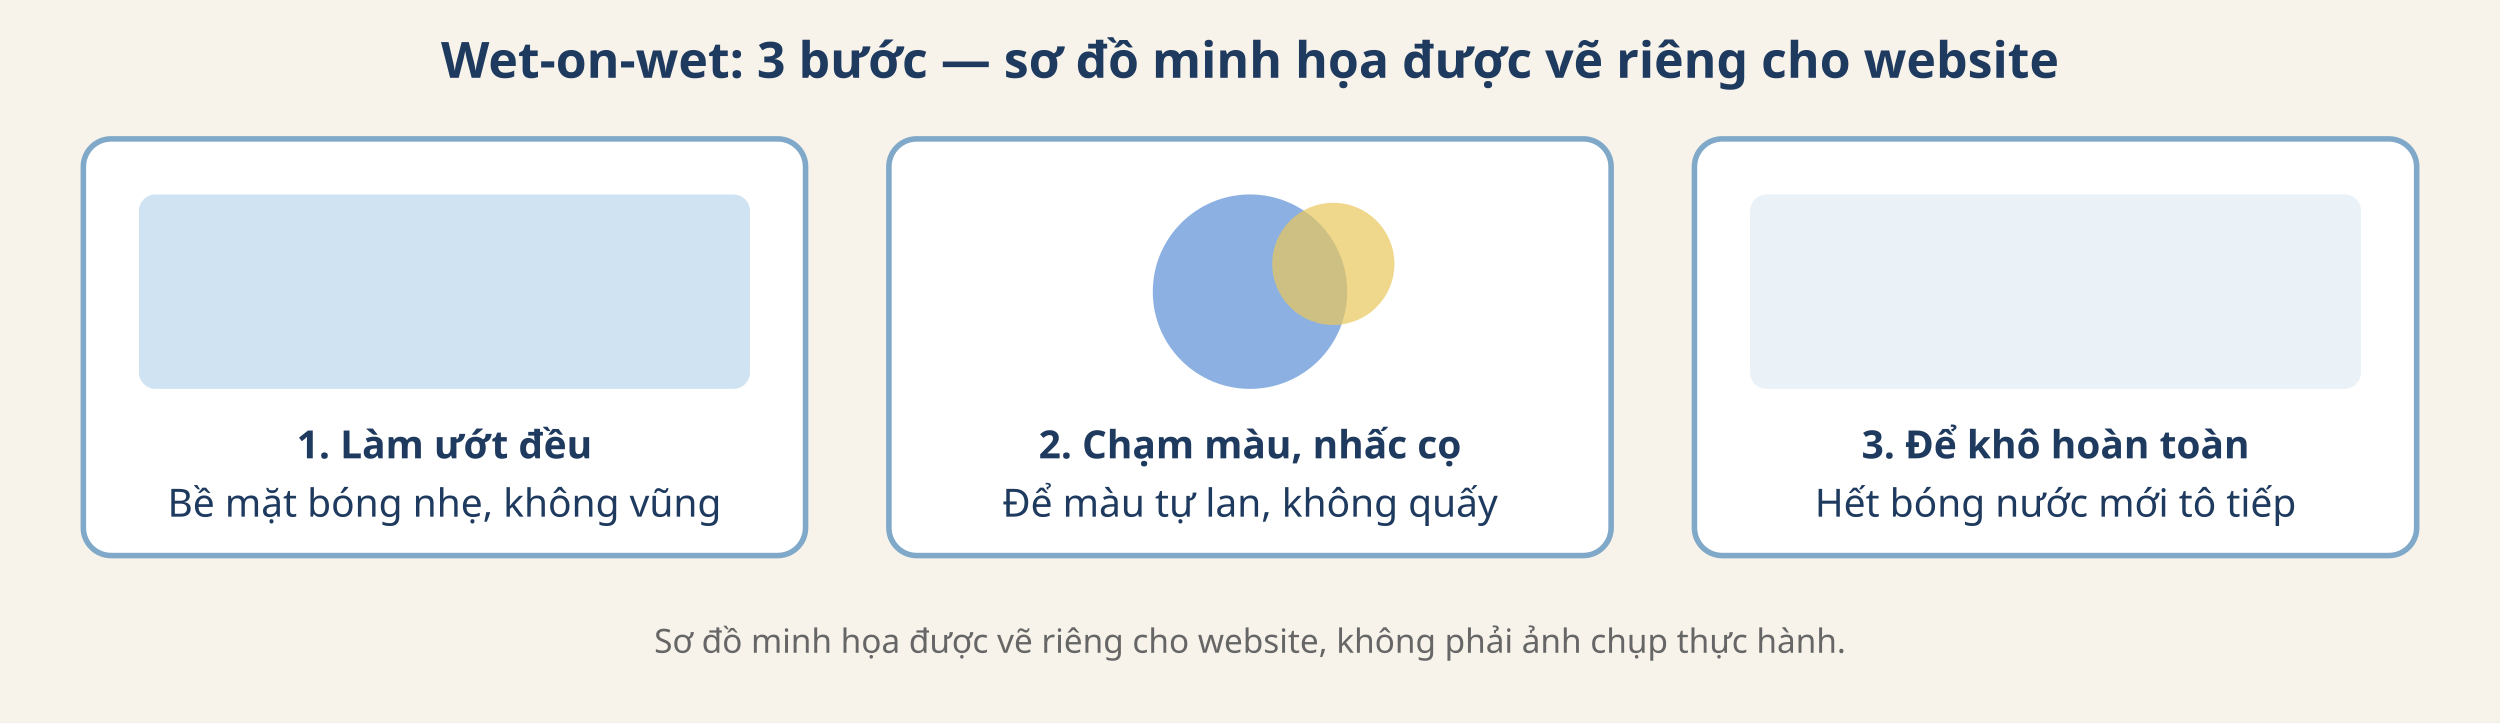
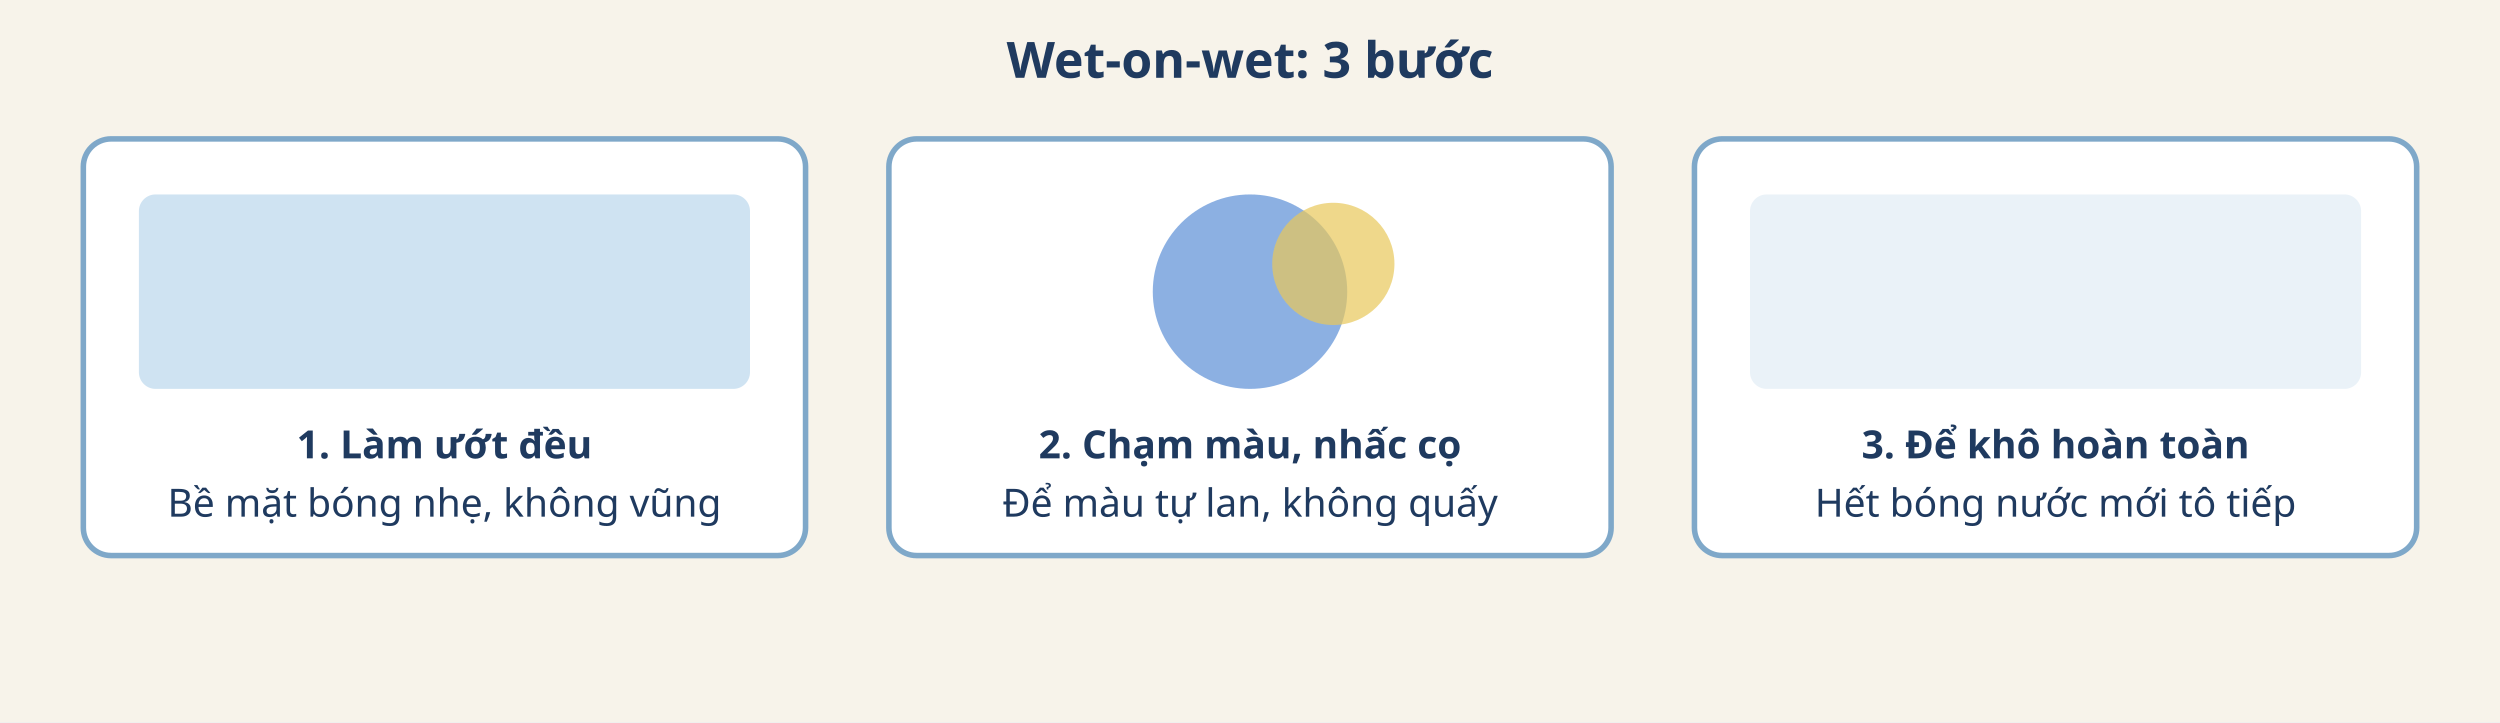
<svg xmlns="http://www.w3.org/2000/svg" width="900" height="260" viewBox="0 0 900 260" role="img" aria-label="Sơ đồ minh họa 3 bước wet-on-wet: làm ướt đều, chạm màu, để khô">
  <rect width="900" height="260" fill="#f7f3ea" />
-   <text x="450" y="28" text-anchor="middle" font-family="sans-serif" font-size="18" font-weight="bold" fill="#1f3a5f">Wet-on-wet: 3 bước — sơ đồ minh họa được vẽ riêng cho website</text>
+   <text x="450" y="28" text-anchor="middle" font-family="sans-serif" font-size="18" font-weight="bold" fill="#1f3a5f">Wet-on-wet: 3 bước</text>
  <g font-family="sans-serif" font-size="14" fill="#1f3a5f">
    <rect x="30" y="50" width="260" height="150" rx="10" fill="#ffffff" stroke="#7fa8c9" stroke-width="2" />
    <rect x="50" y="70" width="220" height="70" rx="6" fill="#cfe3f2" />
    <text x="160" y="165" text-anchor="middle" font-weight="bold">1. Làm ướt đều</text>
    <text x="160" y="186" text-anchor="middle">Bề mặt bóng nhẹ, không vũng</text>
    <rect x="320" y="50" width="260" height="150" rx="10" fill="#ffffff" stroke="#7fa8c9" stroke-width="2" />
    <circle cx="450" cy="105" r="35" fill="#5b8fd6" opacity="0.7" />
    <circle cx="480" cy="95" r="22" fill="#e8c85a" opacity="0.7" />
    <text x="450" y="165" text-anchor="middle" font-weight="bold">2. Chạm màu, nhấc cọ</text>
    <text x="450" y="186" text-anchor="middle">Để màu tự lan, không quấy</text>
    <rect x="610" y="50" width="260" height="150" rx="10" fill="#ffffff" stroke="#7fa8c9" stroke-width="2" />
    <rect x="630" y="70" width="220" height="70" rx="6" fill="#eaf2f8" />
    <text x="740" y="165" text-anchor="middle" font-weight="bold">3. Để khô hoàn toàn</text>
    <text x="740" y="186" text-anchor="middle">Hết bóng nước mới tô tiếp</text>
  </g>
-   <text x="450" y="235" text-anchor="middle" font-family="sans-serif" font-size="12" fill="#666666">Sơ đồ minh họa được vẽ riêng cho website, không phải ảnh chụp thực hành.</text>
</svg>
